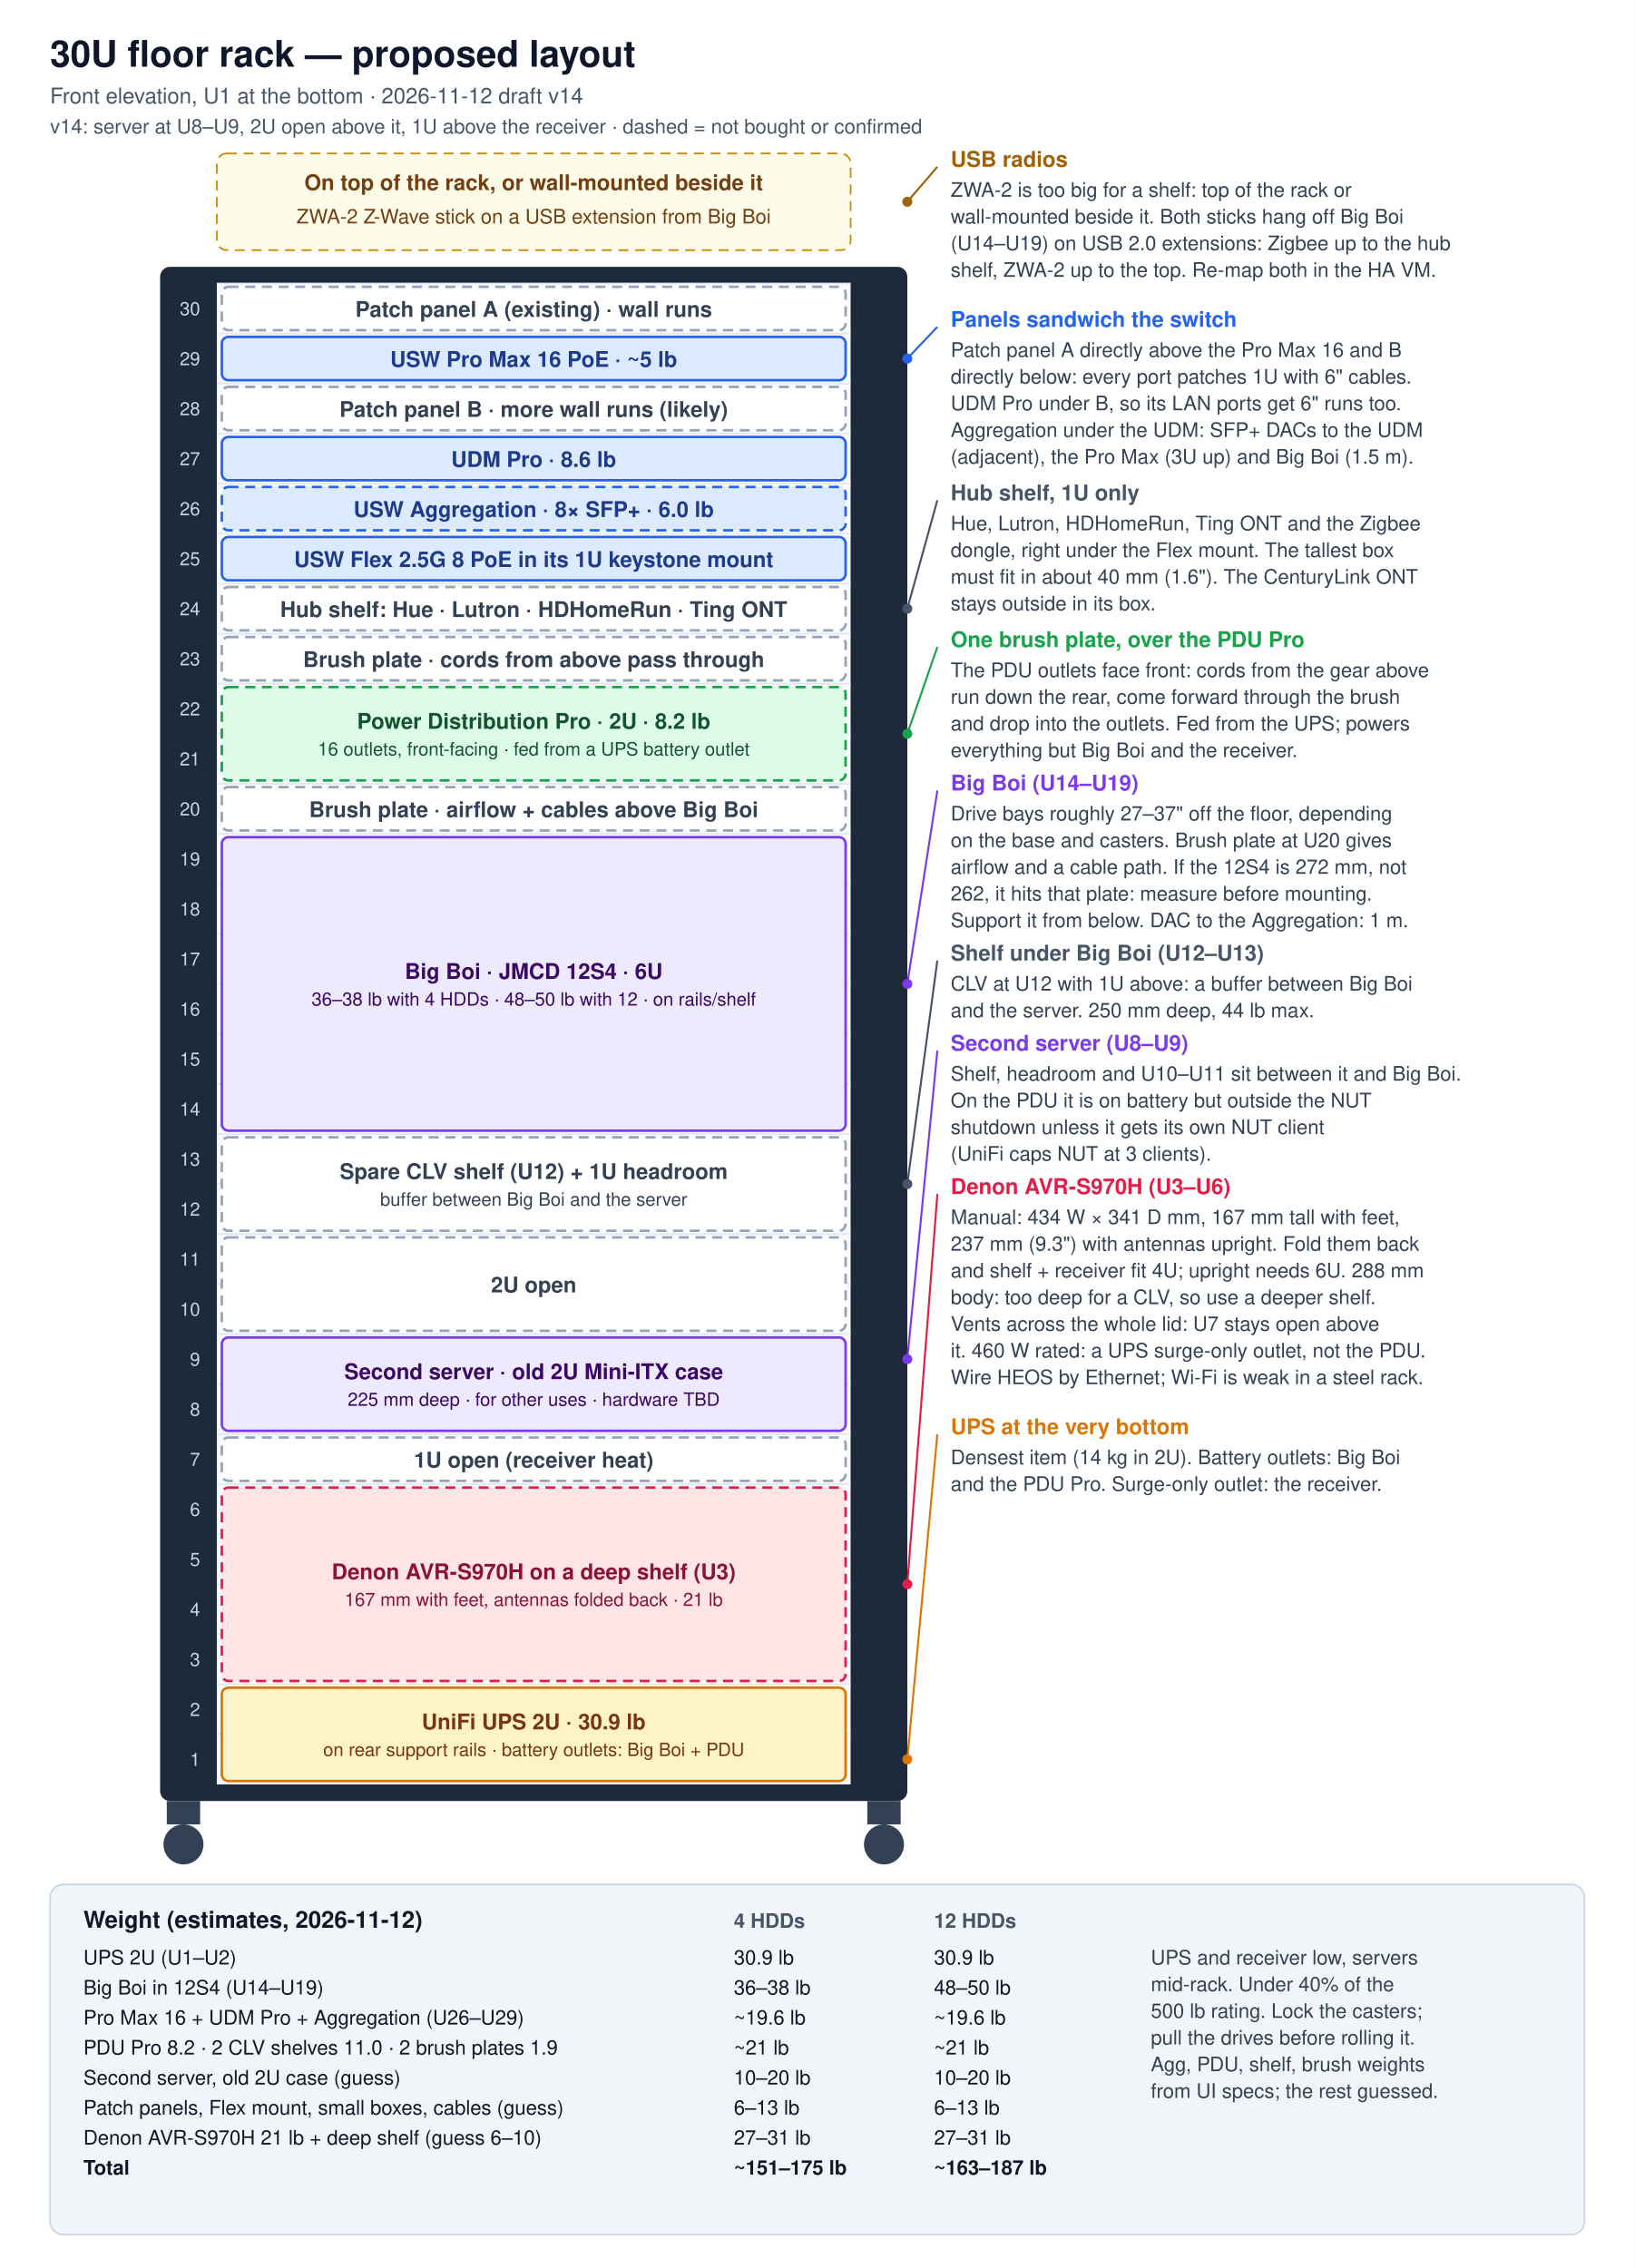
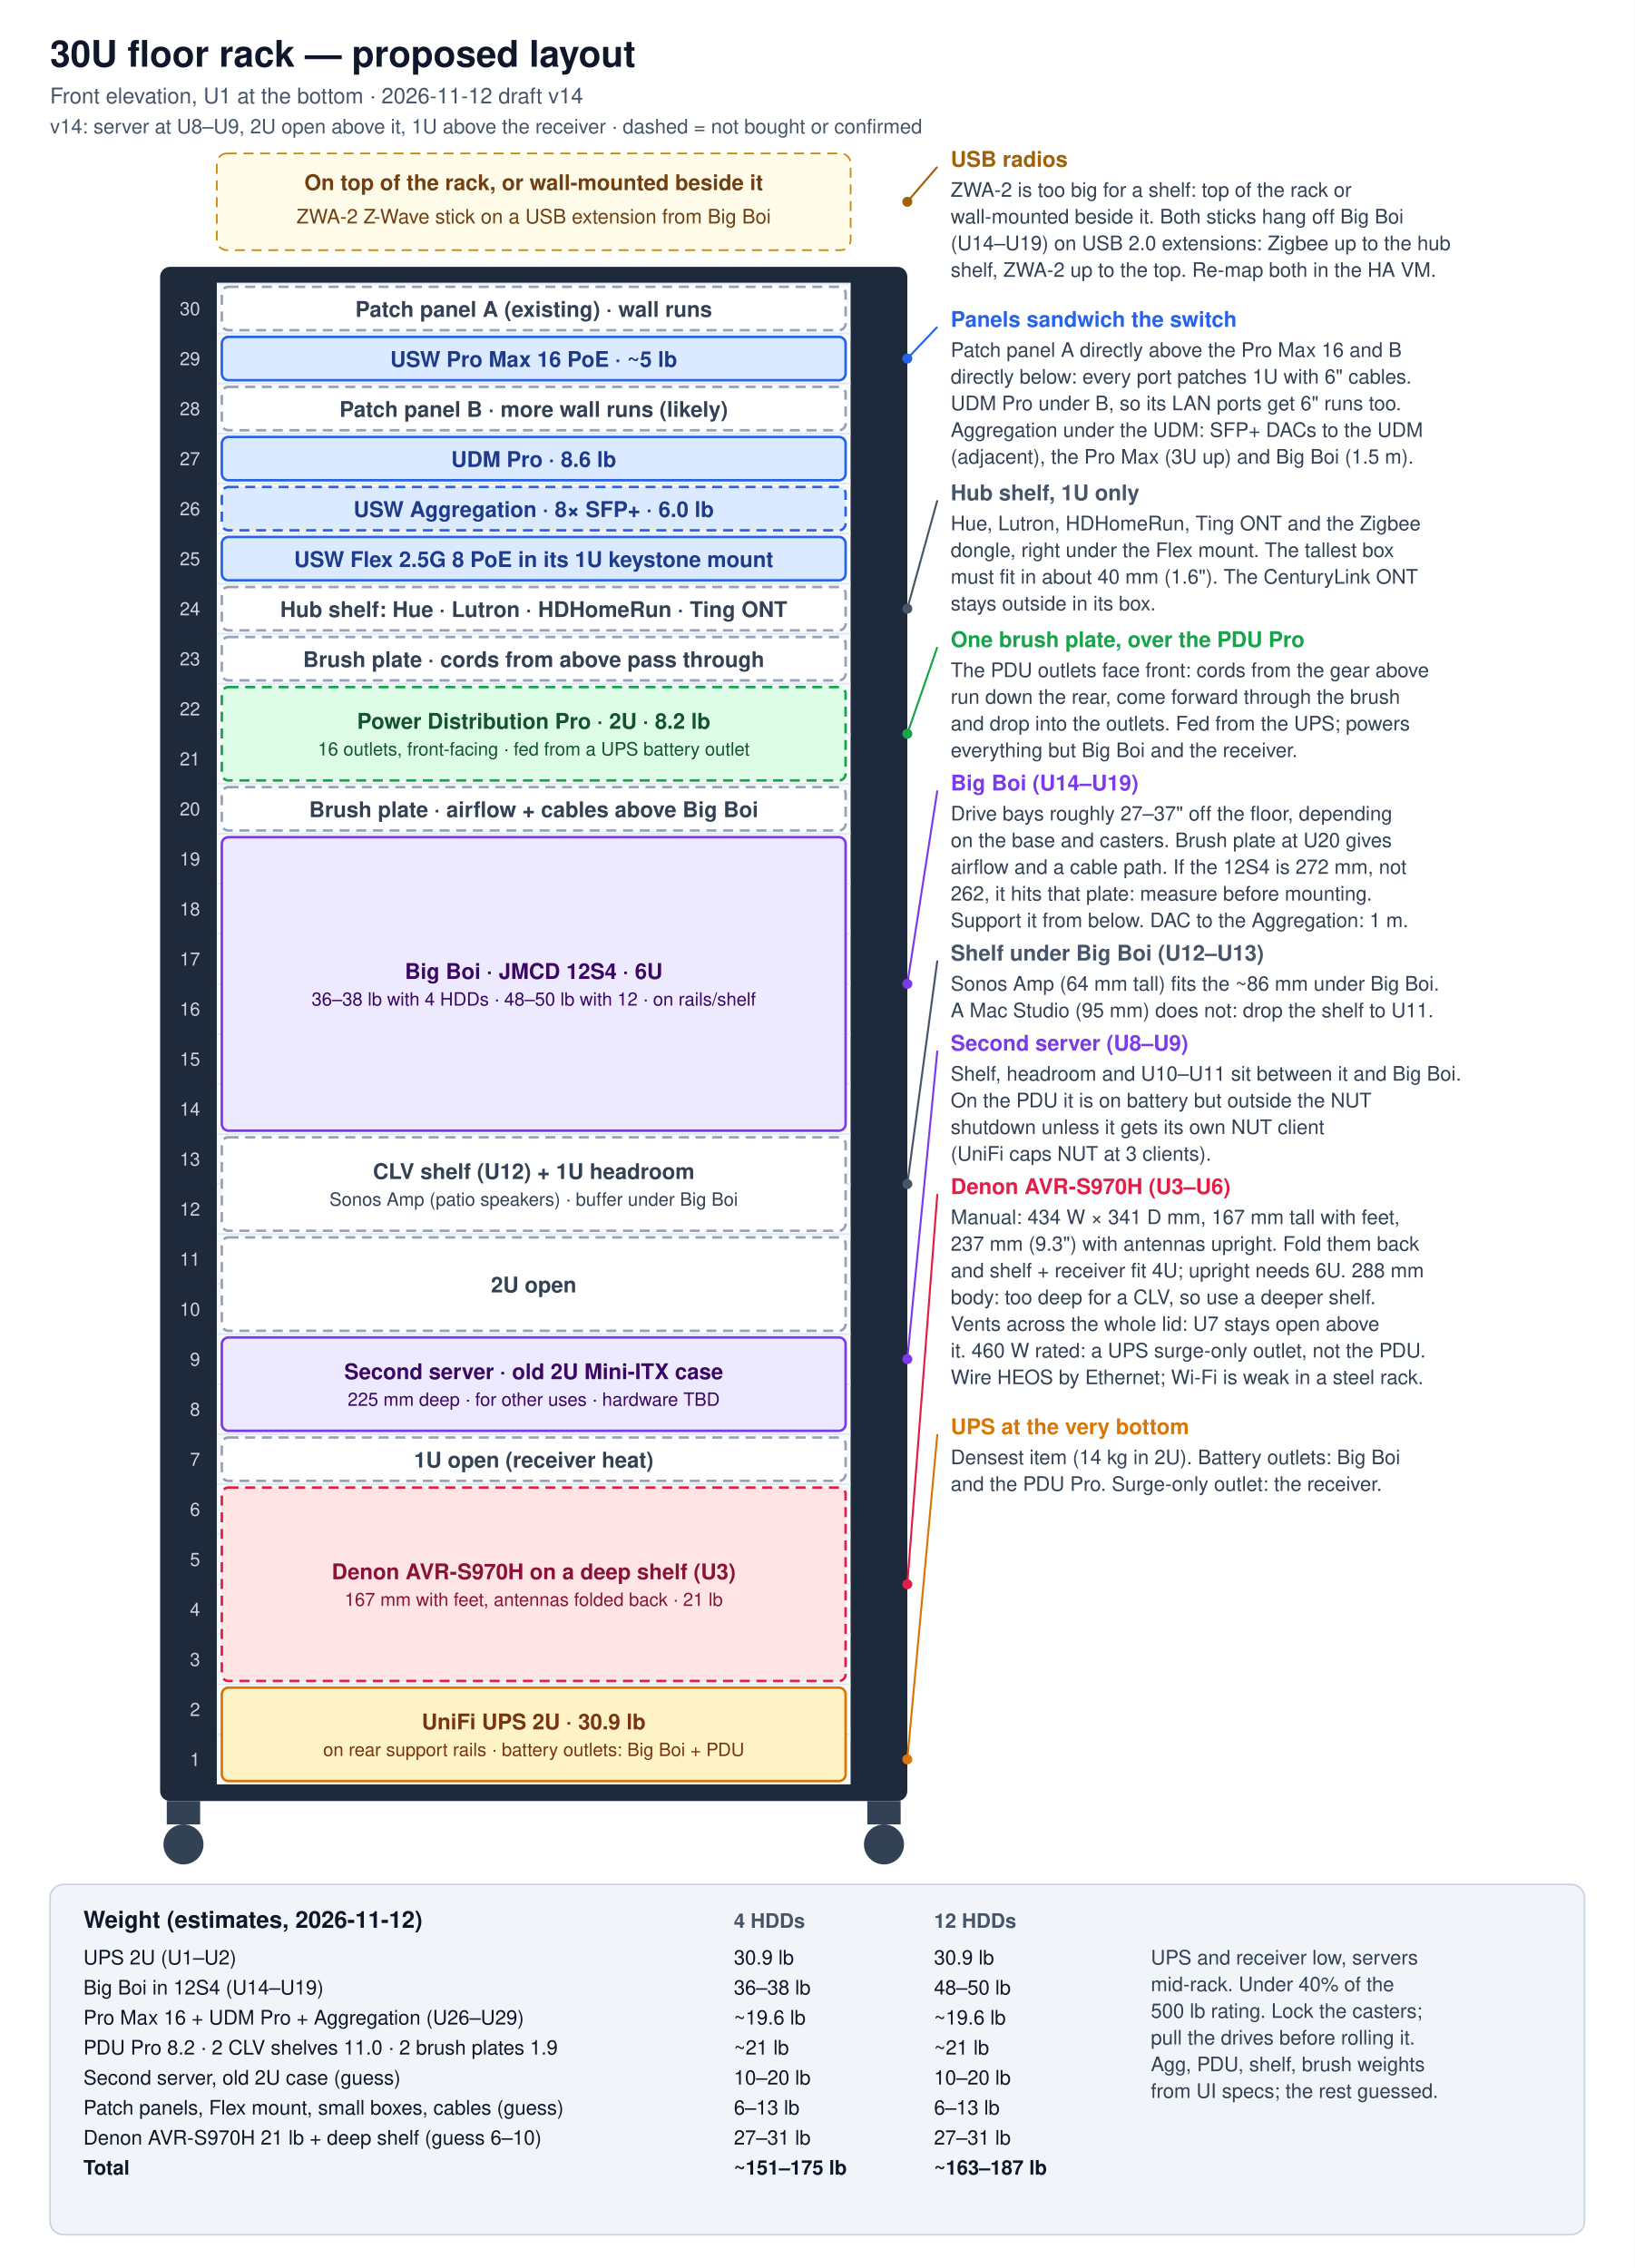
<svg xmlns="http://www.w3.org/2000/svg" viewBox="0 0 980 1360" width="980" height="1360" font-family="-apple-system, system-ui, Segoe UI, Helvetica, Arial, sans-serif">
  <defs>
    <pattern id="hatch" width="8" height="8" patternUnits="userSpaceOnUse" patternTransform="rotate(45)">
      <line x1="0" y1="0" x2="0" y2="8" stroke="#e2e8f0" stroke-width="3" />
    </pattern>
  </defs>
  <rect width="980" height="1360" fill="#ffffff" />
  <text x="30" y="40" font-size="22" font-weight="700" fill="#0f172a">30U floor rack — proposed layout</text>
  <text x="30" y="62" font-size="13" fill="#475569">Front elevation, U1 at the bottom · 2026-11-12 draft v14</text>
  <text x="30" y="80" font-size="12" fill="#475569">v14: server at U8–U9, 2U open above it, 1U above the receiver · dashed = not bought or confirmed</text>
  <rect x="130" y="92" width="380" height="58" rx="6" fill="#fefce8" stroke="#ca8a04" stroke-dasharray="6 4" />
  <text x="320" y="114" font-size="13" font-weight="700" fill="#713f12" text-anchor="middle">On top of the rack, or wall-mounted beside it</text>
  <text x="320" y="134" font-size="12" fill="#713f12" text-anchor="middle">ZWA-2 Z-Wave stick on a USB extension from Big Boi</text>
  <rect x="96" y="160" width="448" height="920" rx="6" fill="#1e293b" />
  <rect x="130" y="170" width="380" height="900" fill="#f8fafc" />
  <text x="120" y="1059" font-size="11" fill="#cbd5e1" text-anchor="end">1</text>
  <line x1="130" y1="1040" x2="510" y2="1040" stroke="#e2e8f0" />
  <text x="120" y="1029" font-size="11" fill="#cbd5e1" text-anchor="end">2</text>
  <line x1="130" y1="1010" x2="510" y2="1010" stroke="#e2e8f0" />
  <text x="120" y="999" font-size="11" fill="#cbd5e1" text-anchor="end">3</text>
  <line x1="130" y1="980" x2="510" y2="980" stroke="#e2e8f0" />
  <text x="120" y="969" font-size="11" fill="#cbd5e1" text-anchor="end">4</text>
  <line x1="130" y1="950" x2="510" y2="950" stroke="#e2e8f0" />
  <text x="120" y="939" font-size="11" fill="#cbd5e1" text-anchor="end">5</text>
  <line x1="130" y1="920" x2="510" y2="920" stroke="#e2e8f0" />
  <text x="120" y="909" font-size="11" fill="#cbd5e1" text-anchor="end">6</text>
  <line x1="130" y1="890" x2="510" y2="890" stroke="#e2e8f0" />
  <text x="120" y="879" font-size="11" fill="#cbd5e1" text-anchor="end">7</text>
  <line x1="130" y1="860" x2="510" y2="860" stroke="#e2e8f0" />
  <text x="120" y="849" font-size="11" fill="#cbd5e1" text-anchor="end">8</text>
  <line x1="130" y1="830" x2="510" y2="830" stroke="#e2e8f0" />
  <text x="120" y="819" font-size="11" fill="#cbd5e1" text-anchor="end">9</text>
  <line x1="130" y1="800" x2="510" y2="800" stroke="#e2e8f0" />
  <text x="120" y="789" font-size="11" fill="#cbd5e1" text-anchor="end">10</text>
  <line x1="130" y1="770" x2="510" y2="770" stroke="#e2e8f0" />
  <text x="120" y="759" font-size="11" fill="#cbd5e1" text-anchor="end">11</text>
  <line x1="130" y1="740" x2="510" y2="740" stroke="#e2e8f0" />
  <text x="120" y="729" font-size="11" fill="#cbd5e1" text-anchor="end">12</text>
  <line x1="130" y1="710" x2="510" y2="710" stroke="#e2e8f0" />
  <text x="120" y="699" font-size="11" fill="#cbd5e1" text-anchor="end">13</text>
  <line x1="130" y1="680" x2="510" y2="680" stroke="#e2e8f0" />
  <text x="120" y="669" font-size="11" fill="#cbd5e1" text-anchor="end">14</text>
  <line x1="130" y1="650" x2="510" y2="650" stroke="#e2e8f0" />
  <text x="120" y="639" font-size="11" fill="#cbd5e1" text-anchor="end">15</text>
  <line x1="130" y1="620" x2="510" y2="620" stroke="#e2e8f0" />
  <text x="120" y="609" font-size="11" fill="#cbd5e1" text-anchor="end">16</text>
  <line x1="130" y1="590" x2="510" y2="590" stroke="#e2e8f0" />
  <text x="120" y="579" font-size="11" fill="#cbd5e1" text-anchor="end">17</text>
  <line x1="130" y1="560" x2="510" y2="560" stroke="#e2e8f0" />
  <text x="120" y="549" font-size="11" fill="#cbd5e1" text-anchor="end">18</text>
  <line x1="130" y1="530" x2="510" y2="530" stroke="#e2e8f0" />
  <text x="120" y="519" font-size="11" fill="#cbd5e1" text-anchor="end">19</text>
  <line x1="130" y1="500" x2="510" y2="500" stroke="#e2e8f0" />
  <text x="120" y="489" font-size="11" fill="#cbd5e1" text-anchor="end">20</text>
  <line x1="130" y1="470" x2="510" y2="470" stroke="#e2e8f0" />
  <text x="120" y="459" font-size="11" fill="#cbd5e1" text-anchor="end">21</text>
  <line x1="130" y1="440" x2="510" y2="440" stroke="#e2e8f0" />
  <text x="120" y="429" font-size="11" fill="#cbd5e1" text-anchor="end">22</text>
  <line x1="130" y1="410" x2="510" y2="410" stroke="#e2e8f0" />
  <text x="120" y="399" font-size="11" fill="#cbd5e1" text-anchor="end">23</text>
  <line x1="130" y1="380" x2="510" y2="380" stroke="#e2e8f0" />
  <text x="120" y="369" font-size="11" fill="#cbd5e1" text-anchor="end">24</text>
  <line x1="130" y1="350" x2="510" y2="350" stroke="#e2e8f0" />
  <text x="120" y="339" font-size="11" fill="#cbd5e1" text-anchor="end">25</text>
  <line x1="130" y1="320" x2="510" y2="320" stroke="#e2e8f0" />
  <text x="120" y="309" font-size="11" fill="#cbd5e1" text-anchor="end">26</text>
  <line x1="130" y1="290" x2="510" y2="290" stroke="#e2e8f0" />
  <text x="120" y="279" font-size="11" fill="#cbd5e1" text-anchor="end">27</text>
  <line x1="130" y1="260" x2="510" y2="260" stroke="#e2e8f0" />
  <text x="120" y="249" font-size="11" fill="#cbd5e1" text-anchor="end">28</text>
  <line x1="130" y1="230" x2="510" y2="230" stroke="#e2e8f0" />
  <text x="120" y="219" font-size="11" fill="#cbd5e1" text-anchor="end">29</text>
  <line x1="130" y1="200" x2="510" y2="200" stroke="#e2e8f0" />
  <text x="120" y="189" font-size="11" fill="#cbd5e1" text-anchor="end">30</text>
  <line x1="130" y1="170" x2="510" y2="170" stroke="#e2e8f0" />
  <rect x="100" y="1080" width="20" height="14" fill="#334155" />
  <circle cx="110" cy="1106" r="12" fill="#334155" />
  <rect x="520" y="1080" width="20" height="14" fill="#334155" />
  <circle cx="530" cy="1106" r="12" fill="#334155" />
  <rect x="133" y="172" width="374" height="26" rx="4" fill="#ffffff" stroke="#94a3b8" stroke-width="1.5" stroke-dasharray="6 4" />
  <text x="320" y="190" font-size="13" font-weight="700" fill="#334155" text-anchor="middle">Patch panel A (existing)  ·  wall runs</text>
  <rect x="133" y="202" width="374" height="26" rx="4" fill="#dbeafe" stroke="#2563eb" stroke-width="1.5" />
  <text x="320" y="220" font-size="13" font-weight="700" fill="#1e3a8a" text-anchor="middle">USW Pro Max 16 PoE  ·  ~5 lb</text>
  <rect x="133" y="232" width="374" height="26" rx="4" fill="#ffffff" stroke="#94a3b8" stroke-width="1.5" stroke-dasharray="6 4" />
  <text x="320" y="250" font-size="13" font-weight="700" fill="#334155" text-anchor="middle">Patch panel B  ·  more wall runs (likely)</text>
  <rect x="133" y="262" width="374" height="26" rx="4" fill="#dbeafe" stroke="#2563eb" stroke-width="1.5" />
  <text x="320" y="280" font-size="13" font-weight="700" fill="#1e3a8a" text-anchor="middle">UDM Pro  ·  8.6 lb</text>
  <rect x="133" y="292" width="374" height="26" rx="4" fill="#dbeafe" stroke="#2563eb" stroke-width="1.5" stroke-dasharray="6 4" />
  <text x="320" y="310" font-size="13" font-weight="700" fill="#1e3a8a" text-anchor="middle">USW Aggregation  ·  8× SFP+  ·  6.0 lb</text>
  <rect x="133" y="322" width="374" height="26" rx="4" fill="#dbeafe" stroke="#2563eb" stroke-width="1.5" />
  <text x="320" y="340" font-size="13" font-weight="700" fill="#1e3a8a" text-anchor="middle">USW Flex 2.5G 8 PoE in its 1U keystone mount</text>
  <rect x="133" y="352" width="374" height="26" rx="4" fill="#ffffff" stroke="#94a3b8" stroke-width="1.5" stroke-dasharray="6 4" />
  <text x="320" y="370" font-size="13" font-weight="700" fill="#334155" text-anchor="middle">Hub shelf: Hue · Lutron · HDHomeRun · Ting ONT</text>
  <rect x="133" y="382" width="374" height="26" rx="4" fill="#ffffff" stroke="#94a3b8" stroke-width="1.5" stroke-dasharray="6 4" />
  <text x="320" y="400" font-size="13" font-weight="700" fill="#334155" text-anchor="middle">Brush plate  ·  cords from above pass through</text>
  <rect x="133" y="412" width="374" height="56" rx="4" fill="#dcfce7" stroke="#16a34a" stroke-width="1.5" stroke-dasharray="6 4" />
  <text x="320" y="437" font-size="13" font-weight="700" fill="#14532d" text-anchor="middle">Power Distribution Pro  ·  2U  ·  8.2 lb</text>
  <text x="320" y="453" font-size="11" fill="#14532d" text-anchor="middle">16 outlets, front-facing · fed from a UPS battery outlet</text>
  <rect x="133" y="472" width="374" height="26" rx="4" fill="#ffffff" stroke="#94a3b8" stroke-width="1.5" stroke-dasharray="6 4" />
  <text x="320" y="490" font-size="13" font-weight="700" fill="#334155" text-anchor="middle">Brush plate  ·  airflow + cables above Big Boi</text>
  <rect x="133" y="502" width="374" height="176" rx="4" fill="#ede9fe" stroke="#7c3aed" stroke-width="1.5" />
  <text x="320" y="587" font-size="13" font-weight="700" fill="#3b0764" text-anchor="middle">Big Boi · JMCD 12S4 · 6U</text>
  <text x="320" y="603" font-size="11" fill="#3b0764" text-anchor="middle">36–38 lb with 4 HDDs · 48–50 lb with 12 · on rails/shelf</text>
  <rect x="133" y="682" width="374" height="56" rx="4" fill="#ffffff" stroke="#94a3b8" stroke-width="1.5" stroke-dasharray="6 4" />
-   <text x="320" y="707" font-size="13" font-weight="700" fill="#334155" text-anchor="middle">Spare CLV shelf (U12) + 1U headroom</text>
-   <text x="320" y="723" font-size="11" fill="#334155" text-anchor="middle">buffer between Big Boi and the server</text>
+   <text x="320" y="707" font-size="13" font-weight="700" fill="#334155" text-anchor="middle">CLV shelf (U12) + 1U headroom</text>
+   <text x="320" y="723" font-size="11" fill="#334155" text-anchor="middle">Sonos Amp (patio speakers) · buffer under Big Boi</text>
  <rect x="133" y="742" width="374" height="56" rx="4" fill="#ffffff" stroke="#94a3b8" stroke-width="1.5" stroke-dasharray="6 4" />
  <text x="320" y="775" font-size="13" font-weight="700" fill="#334155" text-anchor="middle">2U open</text>
  <rect x="133" y="802" width="374" height="56" rx="4" fill="#ede9fe" stroke="#7c3aed" stroke-width="1.5" />
  <text x="320" y="827" font-size="13" font-weight="700" fill="#3b0764" text-anchor="middle">Second server · old 2U Mini-ITX case</text>
  <text x="320" y="843" font-size="11" fill="#3b0764" text-anchor="middle">225 mm deep · for other uses · hardware TBD</text>
  <rect x="133" y="862" width="374" height="26" rx="4" fill="#ffffff" stroke="#94a3b8" stroke-width="1.5" stroke-dasharray="6 4" />
  <text x="320" y="880" font-size="13" font-weight="700" fill="#334155" text-anchor="middle">1U open (receiver heat)</text>
  <rect x="133" y="892" width="374" height="116" rx="4" fill="#ffe4e6" stroke="#e11d48" stroke-width="1.5" stroke-dasharray="6 4" />
  <text x="320" y="947" font-size="13" font-weight="700" fill="#881337" text-anchor="middle">Denon AVR-S970H on a deep shelf (U3)</text>
  <text x="320" y="963" font-size="11" fill="#881337" text-anchor="middle">167 mm with feet, antennas folded back · 21 lb</text>
  <rect x="133" y="1012" width="374" height="56" rx="4" fill="#fef3c7" stroke="#d97706" stroke-width="1.5" />
  <text x="320" y="1037" font-size="13" font-weight="700" fill="#78350f" text-anchor="middle">UniFi UPS 2U  ·  30.9 lb</text>
  <text x="320" y="1053" font-size="11" fill="#78350f" text-anchor="middle">on rear support rails · battery outlets: Big Boi + PDU</text>
  <line x1="544" y1="121" x2="562" y2="100" stroke="#a16207" stroke-width="1.2" />
  <circle cx="544" cy="121" r="3" fill="#a16207" />
  <text x="570" y="100" font-size="13" font-weight="700" fill="#a16207">USB radios</text>
  <text x="570" y="118" font-size="12" fill="#334155">ZWA-2 is too big for a shelf: top of the rack or</text>
  <text x="570" y="134" font-size="12" fill="#334155">wall-mounted beside it. Both sticks hang off Big Boi</text>
  <text x="570" y="150" font-size="12" fill="#334155">(U14–U19) on USB 2.0 extensions: Zigbee up to the hub</text>
  <text x="570" y="166" font-size="12" fill="#334155">shelf, ZWA-2 up to the top. Re-map both in the HA VM.</text>
  <line x1="544" y1="215" x2="562" y2="196" stroke="#2563eb" stroke-width="1.2" />
  <circle cx="544" cy="215" r="3" fill="#2563eb" />
  <text x="570" y="196" font-size="13" font-weight="700" fill="#2563eb">Panels sandwich the switch</text>
  <text x="570" y="214" font-size="12" fill="#334155">Patch panel A directly above the Pro Max 16 and B</text>
  <text x="570" y="230" font-size="12" fill="#334155">directly below: every port patches 1U with 6" cables.</text>
  <text x="570" y="246" font-size="12" fill="#334155">UDM Pro under B, so its LAN ports get 6" runs too.</text>
  <text x="570" y="262" font-size="12" fill="#334155">Aggregation under the UDM: SFP+ DACs to the UDM</text>
  <text x="570" y="278" font-size="12" fill="#334155">(adjacent), the Pro Max (3U up) and Big Boi (1.5 m).</text>
  <line x1="544" y1="365" x2="562" y2="300" stroke="#475569" stroke-width="1.2" />
  <circle cx="544" cy="365" r="3" fill="#475569" />
  <text x="570" y="300" font-size="13" font-weight="700" fill="#475569">Hub shelf, 1U only</text>
  <text x="570" y="318" font-size="12" fill="#334155">Hue, Lutron, HDHomeRun, Ting ONT and the Zigbee</text>
  <text x="570" y="334" font-size="12" fill="#334155">dongle, right under the Flex mount. The tallest box</text>
  <text x="570" y="350" font-size="12" fill="#334155">must fit in about 40 mm (1.6"). The CenturyLink ONT</text>
  <text x="570" y="366" font-size="12" fill="#334155">stays outside in its box.</text>
  <line x1="544" y1="440" x2="562" y2="388" stroke="#16a34a" stroke-width="1.2" />
  <circle cx="544" cy="440" r="3" fill="#16a34a" />
  <text x="570" y="388" font-size="13" font-weight="700" fill="#16a34a">One brush plate, over the PDU Pro</text>
  <text x="570" y="406" font-size="12" fill="#334155">The PDU outlets face front: cords from the gear above</text>
  <text x="570" y="422" font-size="12" fill="#334155">run down the rear, come forward through the brush</text>
  <text x="570" y="438" font-size="12" fill="#334155">and drop into the outlets. Fed from the UPS; powers</text>
  <text x="570" y="454" font-size="12" fill="#334155">everything but Big Boi and the receiver.</text>
  <line x1="544" y1="590" x2="562" y2="474" stroke="#7c3aed" stroke-width="1.2" />
  <circle cx="544" cy="590" r="3" fill="#7c3aed" />
  <text x="570" y="474" font-size="13" font-weight="700" fill="#7c3aed">Big Boi (U14–U19)</text>
  <text x="570" y="492" font-size="12" fill="#334155">Drive bays roughly 27–37" off the floor, depending</text>
  <text x="570" y="508" font-size="12" fill="#334155">on the base and casters. Brush plate at U20 gives</text>
  <text x="570" y="524" font-size="12" fill="#334155">airflow and a cable path. If the 12S4 is 272 mm, not</text>
  <text x="570" y="540" font-size="12" fill="#334155">262, it hits that plate: measure before mounting.</text>
  <text x="570" y="556" font-size="12" fill="#334155">Support it from below. DAC to the Aggregation: 1 m.</text>
  <line x1="544" y1="710" x2="562" y2="576" stroke="#475569" stroke-width="1.2" />
  <circle cx="544" cy="710" r="3" fill="#475569" />
  <text x="570" y="576" font-size="13" font-weight="700" fill="#475569">Shelf under Big Boi (U12–U13)</text>
-   <text x="570" y="594" font-size="12" fill="#334155">CLV at U12 with 1U above: a buffer between Big Boi</text>
-   <text x="570" y="610" font-size="12" fill="#334155">and the server. 250 mm deep, 44 lb max.</text>
+   <text x="570" y="594" font-size="12" fill="#334155">Sonos Amp (64 mm tall) fits the ~86 mm under Big Boi.</text>
+   <text x="570" y="610" font-size="12" fill="#334155">A Mac Studio (95 mm) does not: drop the shelf to U11.</text>
  <line x1="544" y1="815" x2="562" y2="630" stroke="#7c3aed" stroke-width="1.2" />
  <circle cx="544" cy="815" r="3" fill="#7c3aed" />
  <text x="570" y="630" font-size="13" font-weight="700" fill="#7c3aed">Second server (U8–U9)</text>
  <text x="570" y="648" font-size="12" fill="#334155">Shelf, headroom and U10–U11 sit between it and Big Boi.</text>
  <text x="570" y="664" font-size="12" fill="#334155">On the PDU it is on battery but outside the NUT</text>
  <text x="570" y="680" font-size="12" fill="#334155">shutdown unless it gets its own NUT client</text>
  <text x="570" y="696" font-size="12" fill="#334155">(UniFi caps NUT at 3 clients).</text>
  <line x1="544" y1="950" x2="562" y2="716" stroke="#e11d48" stroke-width="1.2" />
  <circle cx="544" cy="950" r="3" fill="#e11d48" />
  <text x="570" y="716" font-size="13" font-weight="700" fill="#e11d48">Denon AVR-S970H (U3–U6)</text>
  <text x="570" y="734" font-size="12" fill="#334155">Manual: 434 W × 341 D mm, 167 mm tall with feet,</text>
  <text x="570" y="750" font-size="12" fill="#334155">237 mm (9.3") with antennas upright. Fold them back</text>
  <text x="570" y="766" font-size="12" fill="#334155">and shelf + receiver fit 4U; upright needs 6U. 288 mm</text>
  <text x="570" y="782" font-size="12" fill="#334155">body: too deep for a CLV, so use a deeper shelf.</text>
  <text x="570" y="798" font-size="12" fill="#334155">Vents across the whole lid: U7 stays open above</text>
  <text x="570" y="814" font-size="12" fill="#334155">it. 460 W rated: a UPS surge-only outlet, not the PDU.</text>
  <text x="570" y="830" font-size="12" fill="#334155">Wire HEOS by Ethernet; Wi-Fi is weak in a steel rack.</text>
  <line x1="544" y1="1055" x2="562" y2="860" stroke="#d97706" stroke-width="1.2" />
  <circle cx="544" cy="1055" r="3" fill="#d97706" />
  <text x="570" y="860" font-size="13" font-weight="700" fill="#d97706">UPS at the very bottom</text>
  <text x="570" y="878" font-size="12" fill="#334155">Densest item (14 kg in 2U). Battery outlets: Big Boi</text>
  <text x="570" y="894" font-size="12" fill="#334155">and the PDU Pro. Surge-only outlet: the receiver.</text>
  <rect x="30" y="1130" width="920" height="210" rx="8" fill="#f1f5f9" stroke="#cbd5e1" />
  <text x="50" y="1156" font-size="14" font-weight="700" fill="#0f172a">Weight (estimates, 2026-11-12)</text>
  <text x="440" y="1156" font-size="12" font-weight="700" fill="#475569">4 HDDs</text>
  <text x="560" y="1156" font-size="12" font-weight="700" fill="#475569">12 HDDs</text>
  <text x="50" y="1178" font-size="12" font-weight="400" fill="#0f172a">UPS 2U (U1–U2)</text>
  <text x="440" y="1178" font-size="12" font-weight="400" fill="#0f172a">30.9 lb</text>
  <text x="560" y="1178" font-size="12" font-weight="400" fill="#0f172a">30.9 lb</text>
  <text x="50" y="1196" font-size="12" font-weight="400" fill="#0f172a">Big Boi in 12S4 (U14–U19)</text>
  <text x="440" y="1196" font-size="12" font-weight="400" fill="#0f172a">36–38 lb</text>
  <text x="560" y="1196" font-size="12" font-weight="400" fill="#0f172a">48–50 lb</text>
  <text x="50" y="1214" font-size="12" font-weight="400" fill="#0f172a">Pro Max 16 + UDM Pro + Aggregation (U26–U29)</text>
  <text x="440" y="1214" font-size="12" font-weight="400" fill="#0f172a">~19.6 lb</text>
  <text x="560" y="1214" font-size="12" font-weight="400" fill="#0f172a">~19.6 lb</text>
  <text x="50" y="1232" font-size="12" font-weight="400" fill="#0f172a">PDU Pro 8.2 · 2 CLV shelves 11.0 · 2 brush plates 1.9</text>
  <text x="440" y="1232" font-size="12" font-weight="400" fill="#0f172a">~21 lb</text>
  <text x="560" y="1232" font-size="12" font-weight="400" fill="#0f172a">~21 lb</text>
  <text x="50" y="1250" font-size="12" font-weight="400" fill="#0f172a">Second server, old 2U case (guess)</text>
  <text x="440" y="1250" font-size="12" font-weight="400" fill="#0f172a">10–20 lb</text>
  <text x="560" y="1250" font-size="12" font-weight="400" fill="#0f172a">10–20 lb</text>
  <text x="50" y="1268" font-size="12" font-weight="400" fill="#0f172a">Patch panels, Flex mount, small boxes, cables (guess)</text>
  <text x="440" y="1268" font-size="12" font-weight="400" fill="#0f172a">6–13 lb</text>
  <text x="560" y="1268" font-size="12" font-weight="400" fill="#0f172a">6–13 lb</text>
  <text x="50" y="1286" font-size="12" font-weight="400" fill="#0f172a">Denon AVR-S970H 21 lb + deep shelf (guess 6–10)</text>
  <text x="440" y="1286" font-size="12" font-weight="400" fill="#0f172a">27–31 lb</text>
  <text x="560" y="1286" font-size="12" font-weight="400" fill="#0f172a">27–31 lb</text>
  <text x="50" y="1304" font-size="12" font-weight="700" fill="#0f172a">Total</text>
  <text x="440" y="1304" font-size="12" font-weight="700" fill="#0f172a">~151–175 lb</text>
  <text x="560" y="1304" font-size="12" font-weight="700" fill="#0f172a">~163–187 lb</text>
  <text x="690" y="1178" font-size="12" fill="#334155">UPS and receiver low, servers</text>
  <text x="690" y="1194" font-size="12" fill="#334155">mid-rack. Under 40% of the</text>
  <text x="690" y="1210" font-size="12" fill="#334155">500 lb rating. Lock the casters;</text>
  <text x="690" y="1226" font-size="12" fill="#334155">pull the drives before rolling it.</text>
  <text x="690" y="1242" font-size="12" fill="#334155">Agg, PDU, shelf, brush weights</text>
  <text x="690" y="1258" font-size="12" fill="#334155">from UI specs; the rest guessed.</text>
</svg>
